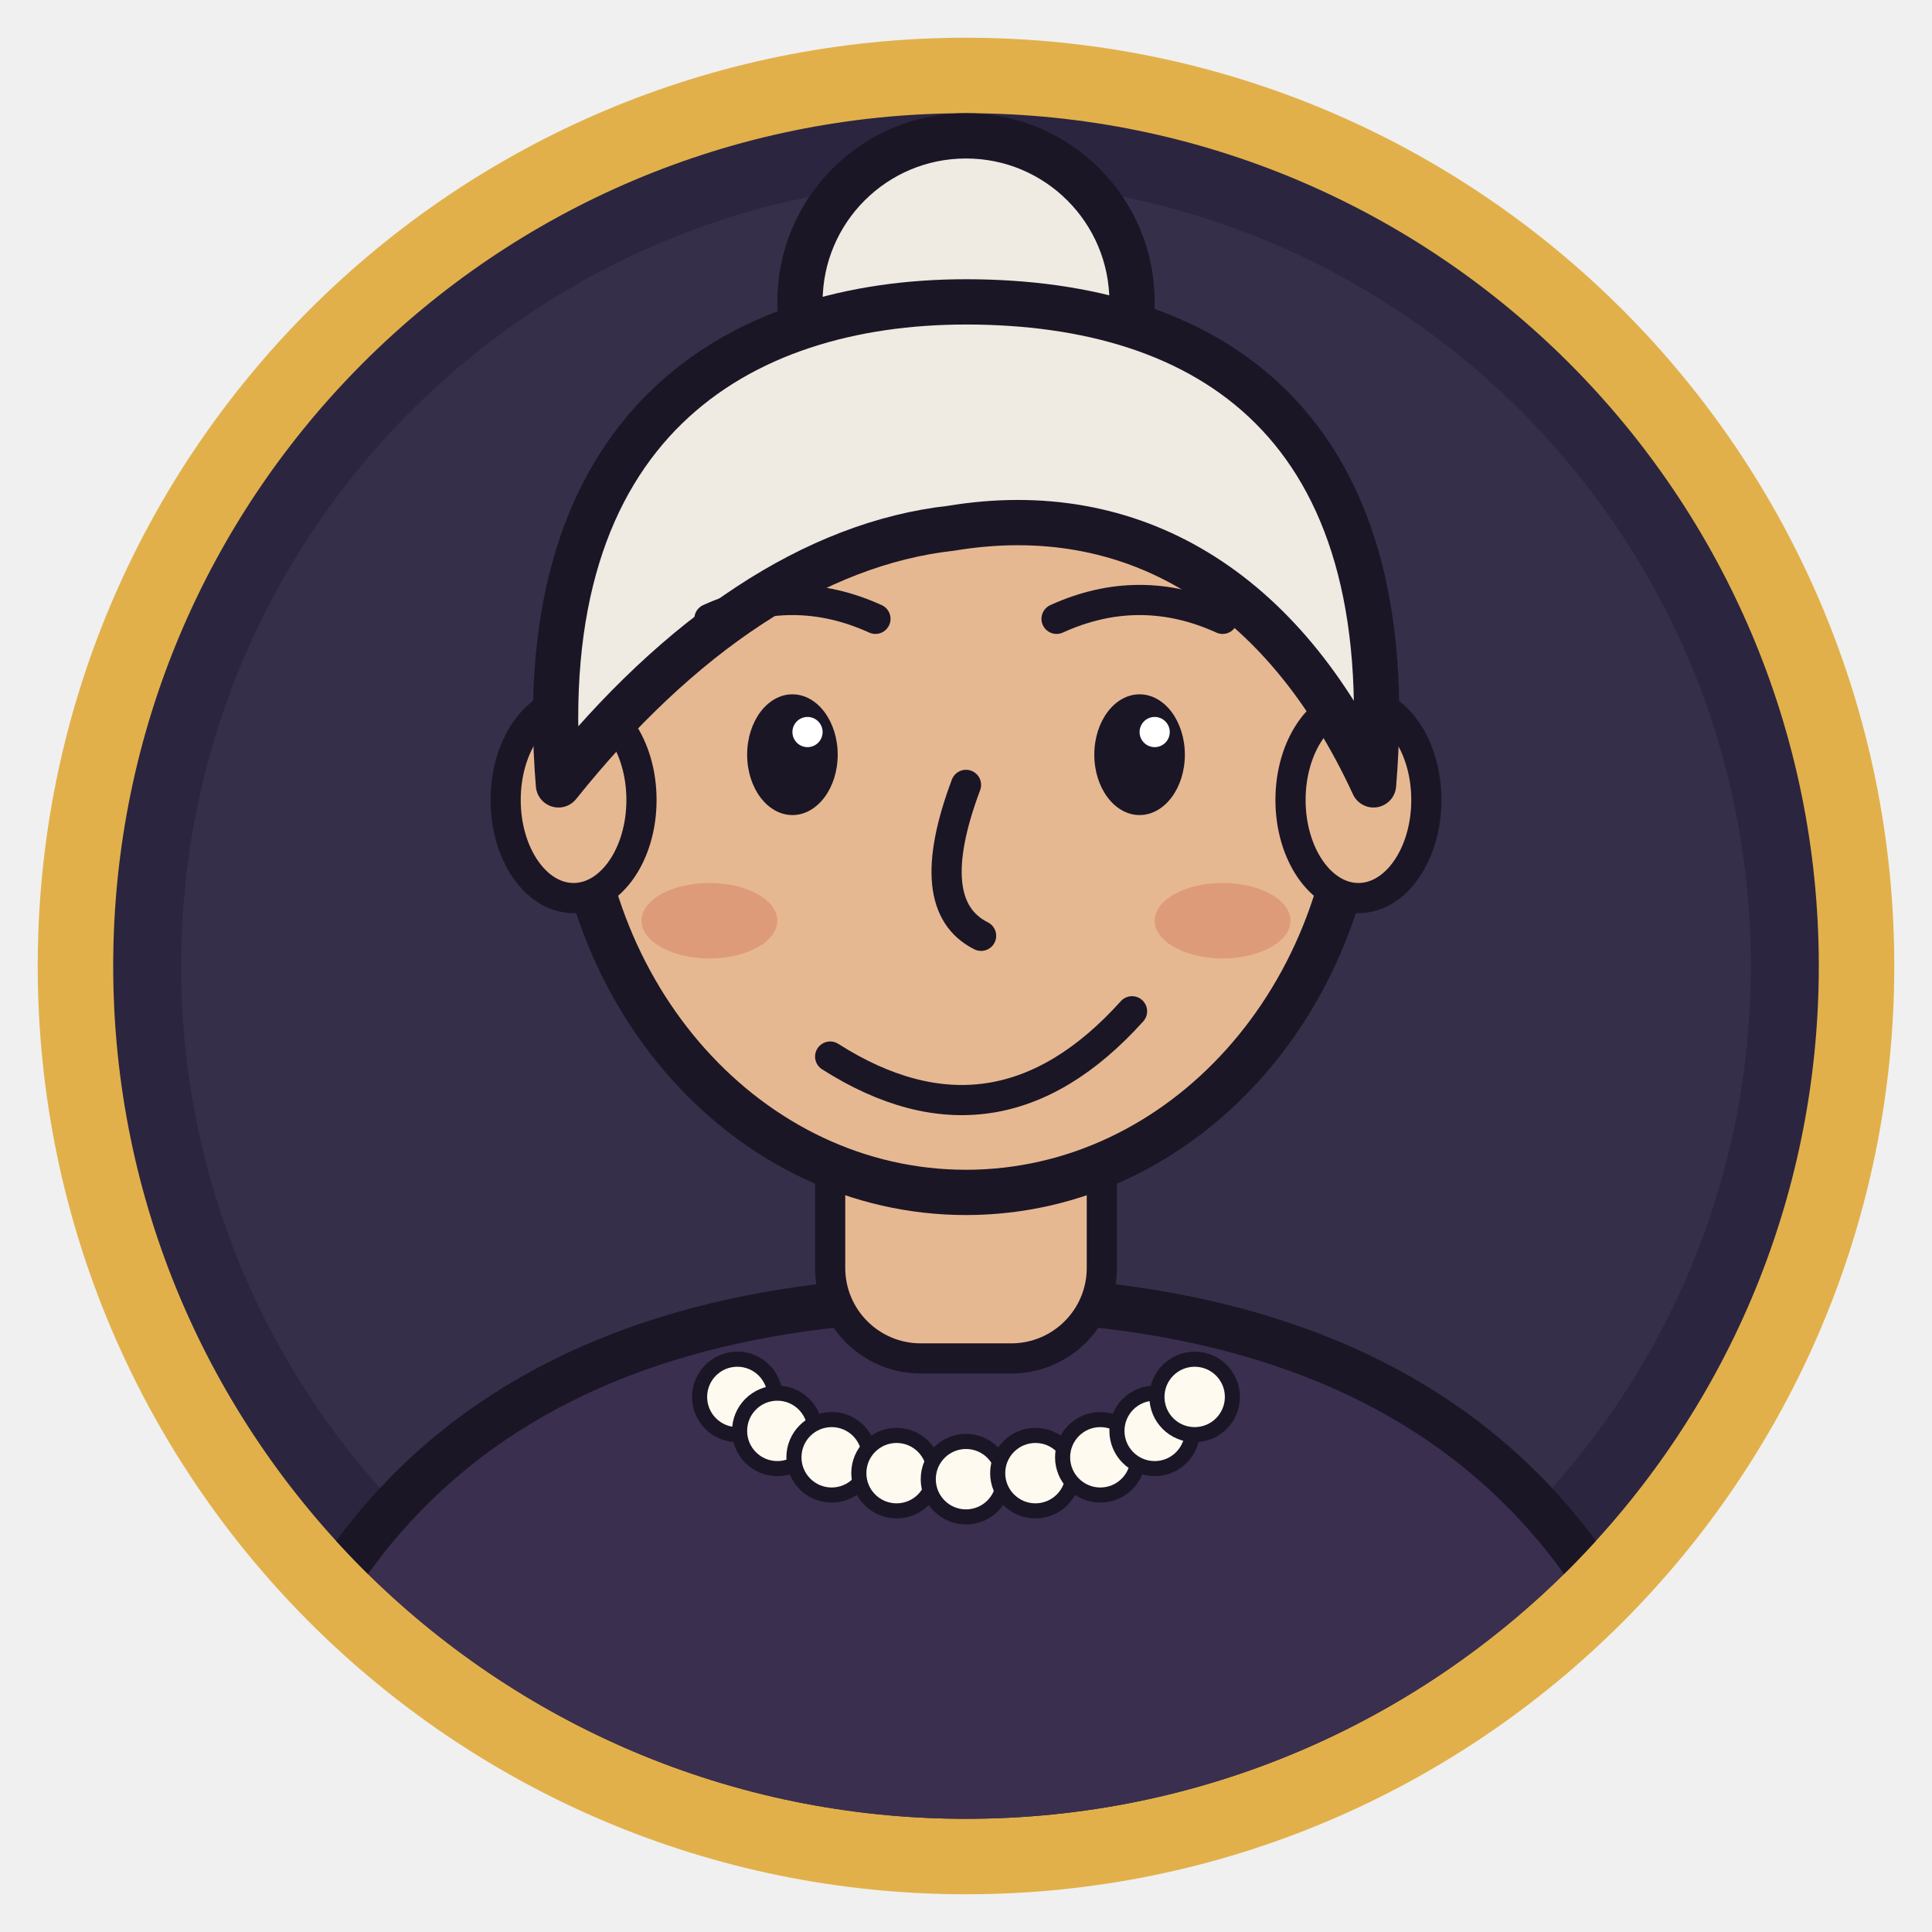
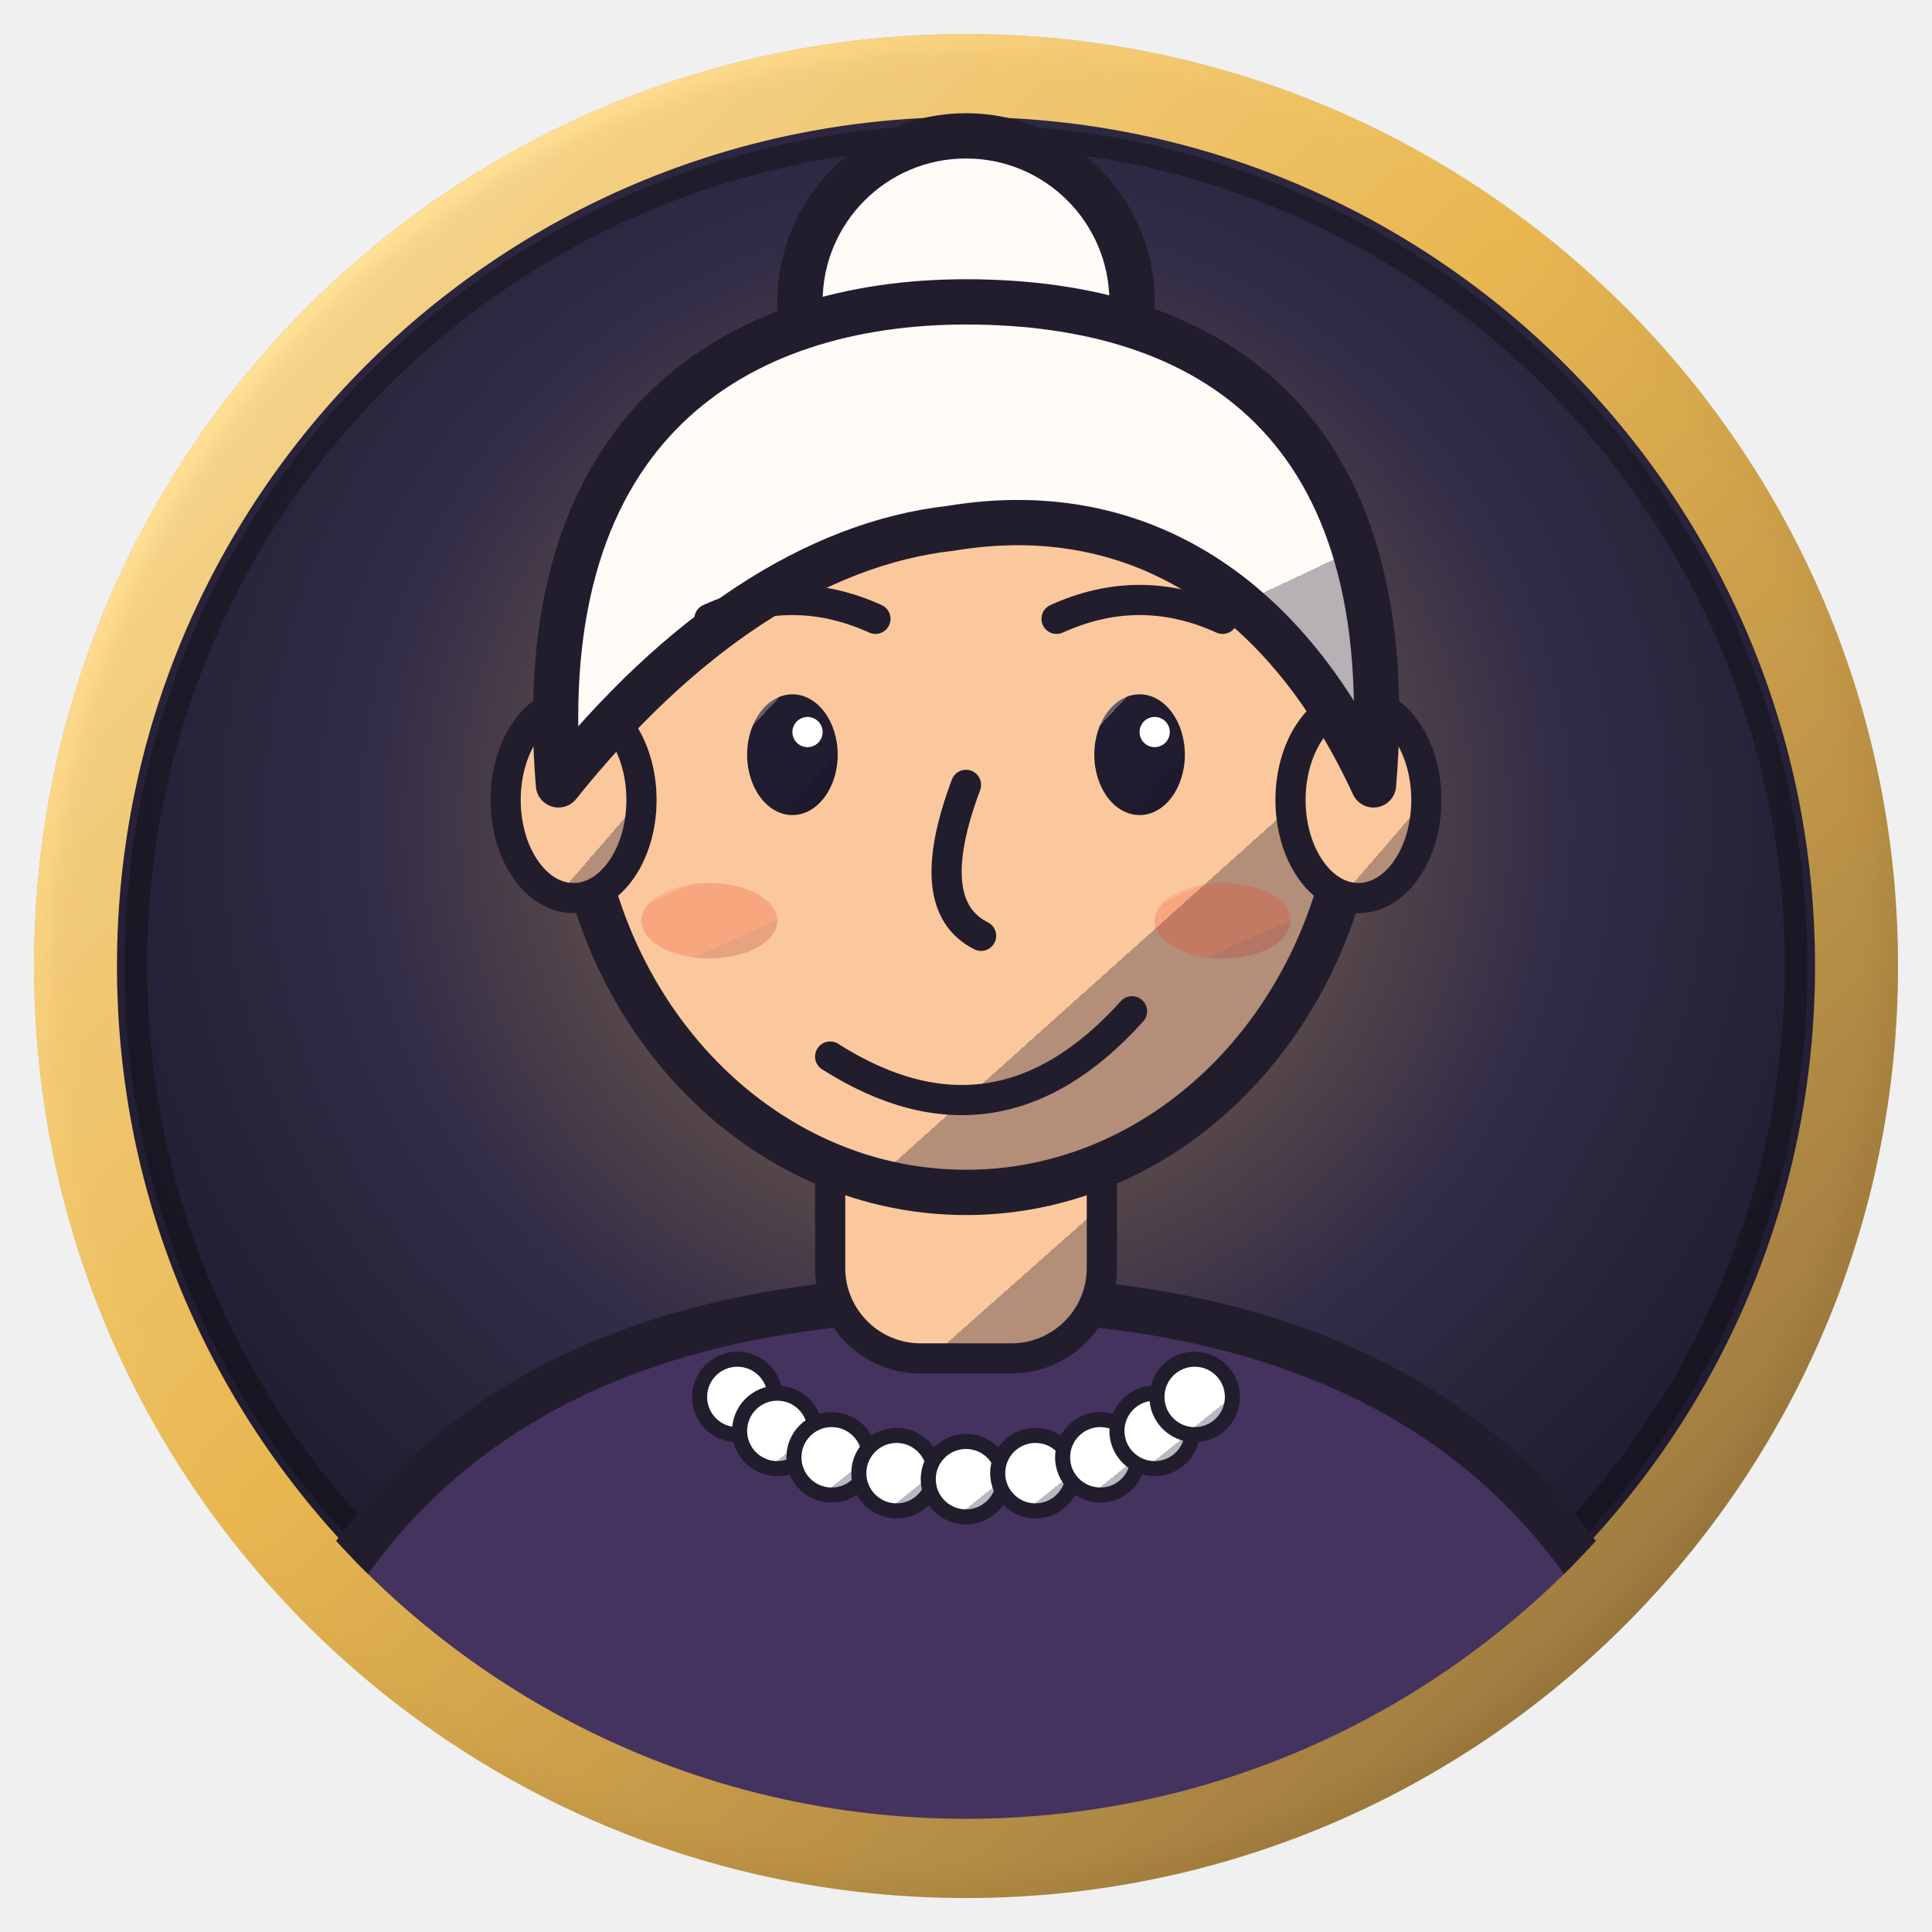
<svg xmlns="http://www.w3.org/2000/svg" width="256" height="256" viewBox="0 0 256 256">
-   <circle cx="128" cy="128" r="118" fill="#2B2540" stroke="#E2B04A" stroke-width="10" />
-   <circle cx="128" cy="128" r="104" fill="#ffffff" opacity="0.05" />
  <defs>
-     <clipPath id="c">
-       <circle cx="128" cy="128" r="113" />
-     </clipPath>
+     <filter id="pintura" x="-5%" y="-5%" width="110%" height="110%" color-interpolation-filters="sRGB">
+       <feGaussianBlur in="SourceAlpha" stdDeviation="2" result="alto" />
+       <feSpecularLighting in="alto" surfaceScale="3" specularConstant="0.5" specularExponent="30" lighting-color="#fffaf0" result="brillo">
+         <feDistantLight azimuth="225" elevation="50" />
+       </feSpecularLighting>
+       <feComposite in="brillo" in2="SourceAlpha" operator="in" result="brilloDentro" />
+       <feComposite in="SourceGraphic" in2="brilloDentro" operator="arithmetic" k1="0" k2="1" k3="0.35" k4="0" />
+     </filter>
  </defs>
-   <g clip-path="url(#c)">
-     <path d="M28 262 C34 196 74 172 128 172 C182 172 222 196 228 262 Z" fill="#3b2f4f" stroke="#1b1626" stroke-width="6" stroke-linejoin="round" stroke-linecap="round" />
-     <circle cx="97.7" cy="185.1" r="5" fill="#fffaf0" stroke="#1b1626" stroke-width="2" />
-     <circle cx="103.0" cy="189.6" r="5" fill="#fffaf0" stroke="#1b1626" stroke-width="2" />
-     <circle cx="110.2" cy="193.1" r="5" fill="#fffaf0" stroke="#1b1626" stroke-width="2" />
-     <circle cx="118.8" cy="195.2" r="5" fill="#fffaf0" stroke="#1b1626" stroke-width="2" />
-     <circle cx="128.0" cy="196.0" r="5" fill="#fffaf0" stroke="#1b1626" stroke-width="2" />
-     <circle cx="137.2" cy="195.2" r="5" fill="#fffaf0" stroke="#1b1626" stroke-width="2" />
-     <circle cx="145.8" cy="193.1" r="5" fill="#fffaf0" stroke="#1b1626" stroke-width="2" />
-     <circle cx="153.0" cy="189.6" r="5" fill="#fffaf0" stroke="#1b1626" stroke-width="2" />
-     <circle cx="158.3" cy="185.1" r="5" fill="#fffaf0" stroke="#1b1626" stroke-width="2" />
-     <rect x="110" y="140" width="36" height="40" rx="12" fill="#e6b892" stroke="#1b1626" stroke-width="4" stroke-linejoin="round" stroke-linecap="round" />
-     <circle cx="128" cy="40" r="22" fill="#efeae2" stroke="#1b1626" stroke-width="6" stroke-linejoin="round" stroke-linecap="round" />
-     <ellipse cx="128" cy="100" rx="52" ry="58" fill="#e6b892" stroke="#1b1626" stroke-width="6" stroke-linejoin="round" stroke-linecap="round" />
-     <ellipse cx="76" cy="106" rx="9" ry="13" fill="#e6b892" stroke="#1b1626" stroke-width="4" stroke-linejoin="round" stroke-linecap="round" />
-     <ellipse cx="180" cy="106" rx="9" ry="13" fill="#e6b892" stroke="#1b1626" stroke-width="4" stroke-linejoin="round" stroke-linecap="round" />
-     <path d="M74 104 C70 56 98 40 128 40 C160 40 186 56 182 104 C170 78 150 66 126 70 C108 72 90 84 74 104 Z" fill="#efeae2" stroke="#1b1626" stroke-width="6" stroke-linejoin="round" stroke-linecap="round" />
-     <path d="M94 82 Q105 77 116 82 M140 82 Q151 77 162 82" fill="none" stroke="#1b1626" stroke-width="4" stroke-linejoin="round" stroke-linecap="round" />
-     <ellipse cx="105" cy="100" rx="6" ry="8" fill="#1b1626" />
-     <ellipse cx="151" cy="100" rx="6" ry="8" fill="#1b1626" />
-     <circle cx="107" cy="97" r="2" fill="#fff" />
-     <circle cx="153" cy="97" r="2" fill="#fff" />
-     <path d="M128 104 Q122 120 130 124" fill="none" stroke="#1b1626" stroke-width="4" stroke-linejoin="round" stroke-linecap="round" />
-     <ellipse cx="94" cy="122" rx="9" ry="5" fill="#C8442F" opacity="0.25" />
-     <ellipse cx="162" cy="122" rx="9" ry="5" fill="#C8442F" opacity="0.25" />
-     <path d="M110 140 Q132 154 150 134" fill="none" stroke="#1b1626" stroke-width="4" stroke-linejoin="round" stroke-linecap="round" />
+   <g filter="url(#pintura)">
+     <defs>
+       <linearGradient id="g3b2f4f" x1="0.1" y1="0" x2="0.9" y2="1">
+         <stop offset="0" stop-color="#776880" />
+         <stop offset="0.14" stop-color="#776880" />
+         <stop offset="0.14" stop-color="#3d2c58" />
+         <stop offset="0.74" stop-color="#3d2c58" />
+         <stop offset="0.74" stop-color="#2f2247" />
+         <stop offset="1" stop-color="#2f2247" />
+       </linearGradient>
+       <linearGradient id="gfffaf0" x1="0.1" y1="0" x2="0.9" y2="1">
+         <stop offset="0" stop-color="#fffcf4" />
+         <stop offset="0.14" stop-color="#fffcf4" />
+         <stop offset="0.14" stop-color="#ffffff" />
+         <stop offset="0.74" stop-color="#ffffff" />
+         <stop offset="0.74" stop-color="#b3b1b8" />
+         <stop offset="1" stop-color="#b3b1b8" />
+       </linearGradient>
+       <linearGradient id="ge6b892" x1="0.1" y1="0" x2="0.9" y2="1">
+         <stop offset="0" stop-color="#f7d0ab" />
+         <stop offset="0.14" stop-color="#f7d0ab" />
+         <stop offset="0.14" stop-color="#f4c196" />
+         <stop offset="0.74" stop-color="#f4c196" />
+         <stop offset="0.74" stop-color="#ac8771" />
+         <stop offset="1" stop-color="#ac8771" />
+       </linearGradient>
+       <linearGradient id="gefeae2" x1="0.1" y1="0" x2="0.9" y2="1">
+         <stop offset="0" stop-color="#faf5ea" />
+         <stop offset="0.14" stop-color="#faf5ea" />
+         <stop offset="0.14" stop-color="#f8f5f0" />
+         <stop offset="0.74" stop-color="#f8f5f0" />
+         <stop offset="0.74" stop-color="#aeaaae" />
+         <stop offset="1" stop-color="#aeaaae" />
+       </linearGradient>
+       <linearGradient id="g1b1626" x1="0.1" y1="0" x2="0.9" y2="1">
+         <stop offset="0" stop-color="#5f585f" />
+         <stop offset="0.14" stop-color="#5f585f" />
+         <stop offset="0.14" stop-color="#1b152a" />
+         <stop offset="0.74" stop-color="#1b152a" />
+         <stop offset="0.74" stop-color="#181227" />
+         <stop offset="1" stop-color="#181227" />
+       </linearGradient>
+       <linearGradient id="gc8442f" x1="0.1" y1="0" x2="0.9" y2="1">
+         <stop offset="0" stop-color="#ee7056" />
+         <stop offset="0.14" stop-color="#ee7056" />
+         <stop offset="0.14" stop-color="#e7381d" />
+         <stop offset="0.74" stop-color="#e7381d" />
+         <stop offset="0.74" stop-color="#a32a1f" />
+         <stop offset="1" stop-color="#a32a1f" />
+       </linearGradient>
+     </defs>
+     <defs>
+       <radialGradient id="haloE2B04A" cx="0.5" cy="0.42" r="0.6">
+         <stop offset="0" stop-color="#907146" />
+         <stop offset="0.55" stop-color="#2B2540" />
+         <stop offset="1" stop-color="#120e1f" />
+       </radialGradient>
+       <linearGradient id="arohaloE2B04A" x1="0" y1="0" x2="1" y2="1">
+         <stop offset="0" stop-color="#f2d89c" />
+         <stop offset="0.45" stop-color="#E2B04A" />
+         <stop offset="1" stop-color="#7e6035" />
+       </linearGradient>
+     </defs>
+     <circle cx="128" cy="128" r="118" fill="url(#haloE2B04A)" stroke="url(#arohaloE2B04A)" stroke-width="11" />
+     <circle cx="128" cy="128" r="110" fill="none" stroke="#000" stroke-opacity="0.35" stroke-width="3" />
+     <defs>
+       <clipPath id="c">
+         <circle cx="128" cy="128" r="113" />
+       </clipPath>
+     </defs>
+     <g clip-path="url(#c)">
+       <path d="M28 262 C34 196 74 172 128 172 C182 172 222 196 228 262 Z" fill="url(#g3b2f4f)" stroke="#1b1626" stroke-width="6" stroke-linejoin="round" stroke-linecap="round" />
+       <circle cx="97.7" cy="185.1" r="5" fill="url(#gfffaf0)" stroke="#1b1626" stroke-width="2" />
+       <circle cx="103.0" cy="189.6" r="5" fill="url(#gfffaf0)" stroke="#1b1626" stroke-width="2" />
+       <circle cx="110.2" cy="193.1" r="5" fill="url(#gfffaf0)" stroke="#1b1626" stroke-width="2" />
+       <circle cx="118.8" cy="195.2" r="5" fill="url(#gfffaf0)" stroke="#1b1626" stroke-width="2" />
+       <circle cx="128.0" cy="196.0" r="5" fill="url(#gfffaf0)" stroke="#1b1626" stroke-width="2" />
+       <circle cx="137.2" cy="195.2" r="5" fill="url(#gfffaf0)" stroke="#1b1626" stroke-width="2" />
+       <circle cx="145.8" cy="193.1" r="5" fill="url(#gfffaf0)" stroke="#1b1626" stroke-width="2" />
+       <circle cx="153.0" cy="189.6" r="5" fill="url(#gfffaf0)" stroke="#1b1626" stroke-width="2" />
+       <circle cx="158.3" cy="185.1" r="5" fill="url(#gfffaf0)" stroke="#1b1626" stroke-width="2" />
+       <rect x="110" y="140" width="36" height="40" rx="12" fill="url(#ge6b892)" stroke="#1b1626" stroke-width="4" stroke-linejoin="round" stroke-linecap="round" />
+       <circle cx="128" cy="40" r="22" fill="url(#gefeae2)" stroke="#1b1626" stroke-width="6" stroke-linejoin="round" stroke-linecap="round" />
+       <ellipse cx="128" cy="100" rx="52" ry="58" fill="url(#ge6b892)" stroke="#1b1626" stroke-width="6" stroke-linejoin="round" stroke-linecap="round" />
+       <ellipse cx="76" cy="106" rx="9" ry="13" fill="url(#ge6b892)" stroke="#1b1626" stroke-width="4" stroke-linejoin="round" stroke-linecap="round" />
+       <ellipse cx="180" cy="106" rx="9" ry="13" fill="url(#ge6b892)" stroke="#1b1626" stroke-width="4" stroke-linejoin="round" stroke-linecap="round" />
+       <path d="M74 104 C70 56 98 40 128 40 C160 40 186 56 182 104 C170 78 150 66 126 70 C108 72 90 84 74 104 Z" fill="url(#gefeae2)" stroke="#1b1626" stroke-width="6" stroke-linejoin="round" stroke-linecap="round" />
+       <path d="M94 82 Q105 77 116 82 M140 82 Q151 77 162 82" fill="none" stroke="#1b1626" stroke-width="4" stroke-linejoin="round" stroke-linecap="round" />
+       <ellipse cx="105" cy="100" rx="6" ry="8" fill="url(#g1b1626)" />
+       <ellipse cx="151" cy="100" rx="6" ry="8" fill="url(#g1b1626)" />
+       <circle cx="107" cy="97" r="2" fill="#fff" />
+       <circle cx="153" cy="97" r="2" fill="#fff" />
+       <path d="M128 104 Q122 120 130 124" fill="none" stroke="#1b1626" stroke-width="4" stroke-linejoin="round" stroke-linecap="round" />
+       <ellipse cx="94" cy="122" rx="9" ry="5" fill="url(#gc8442f)" opacity="0.25" />
+       <ellipse cx="162" cy="122" rx="9" ry="5" fill="url(#gc8442f)" opacity="0.25" />
+       <path d="M110 140 Q132 154 150 134" fill="none" stroke="#1b1626" stroke-width="4" stroke-linejoin="round" stroke-linecap="round" />
+     </g>
  </g>
</svg>
